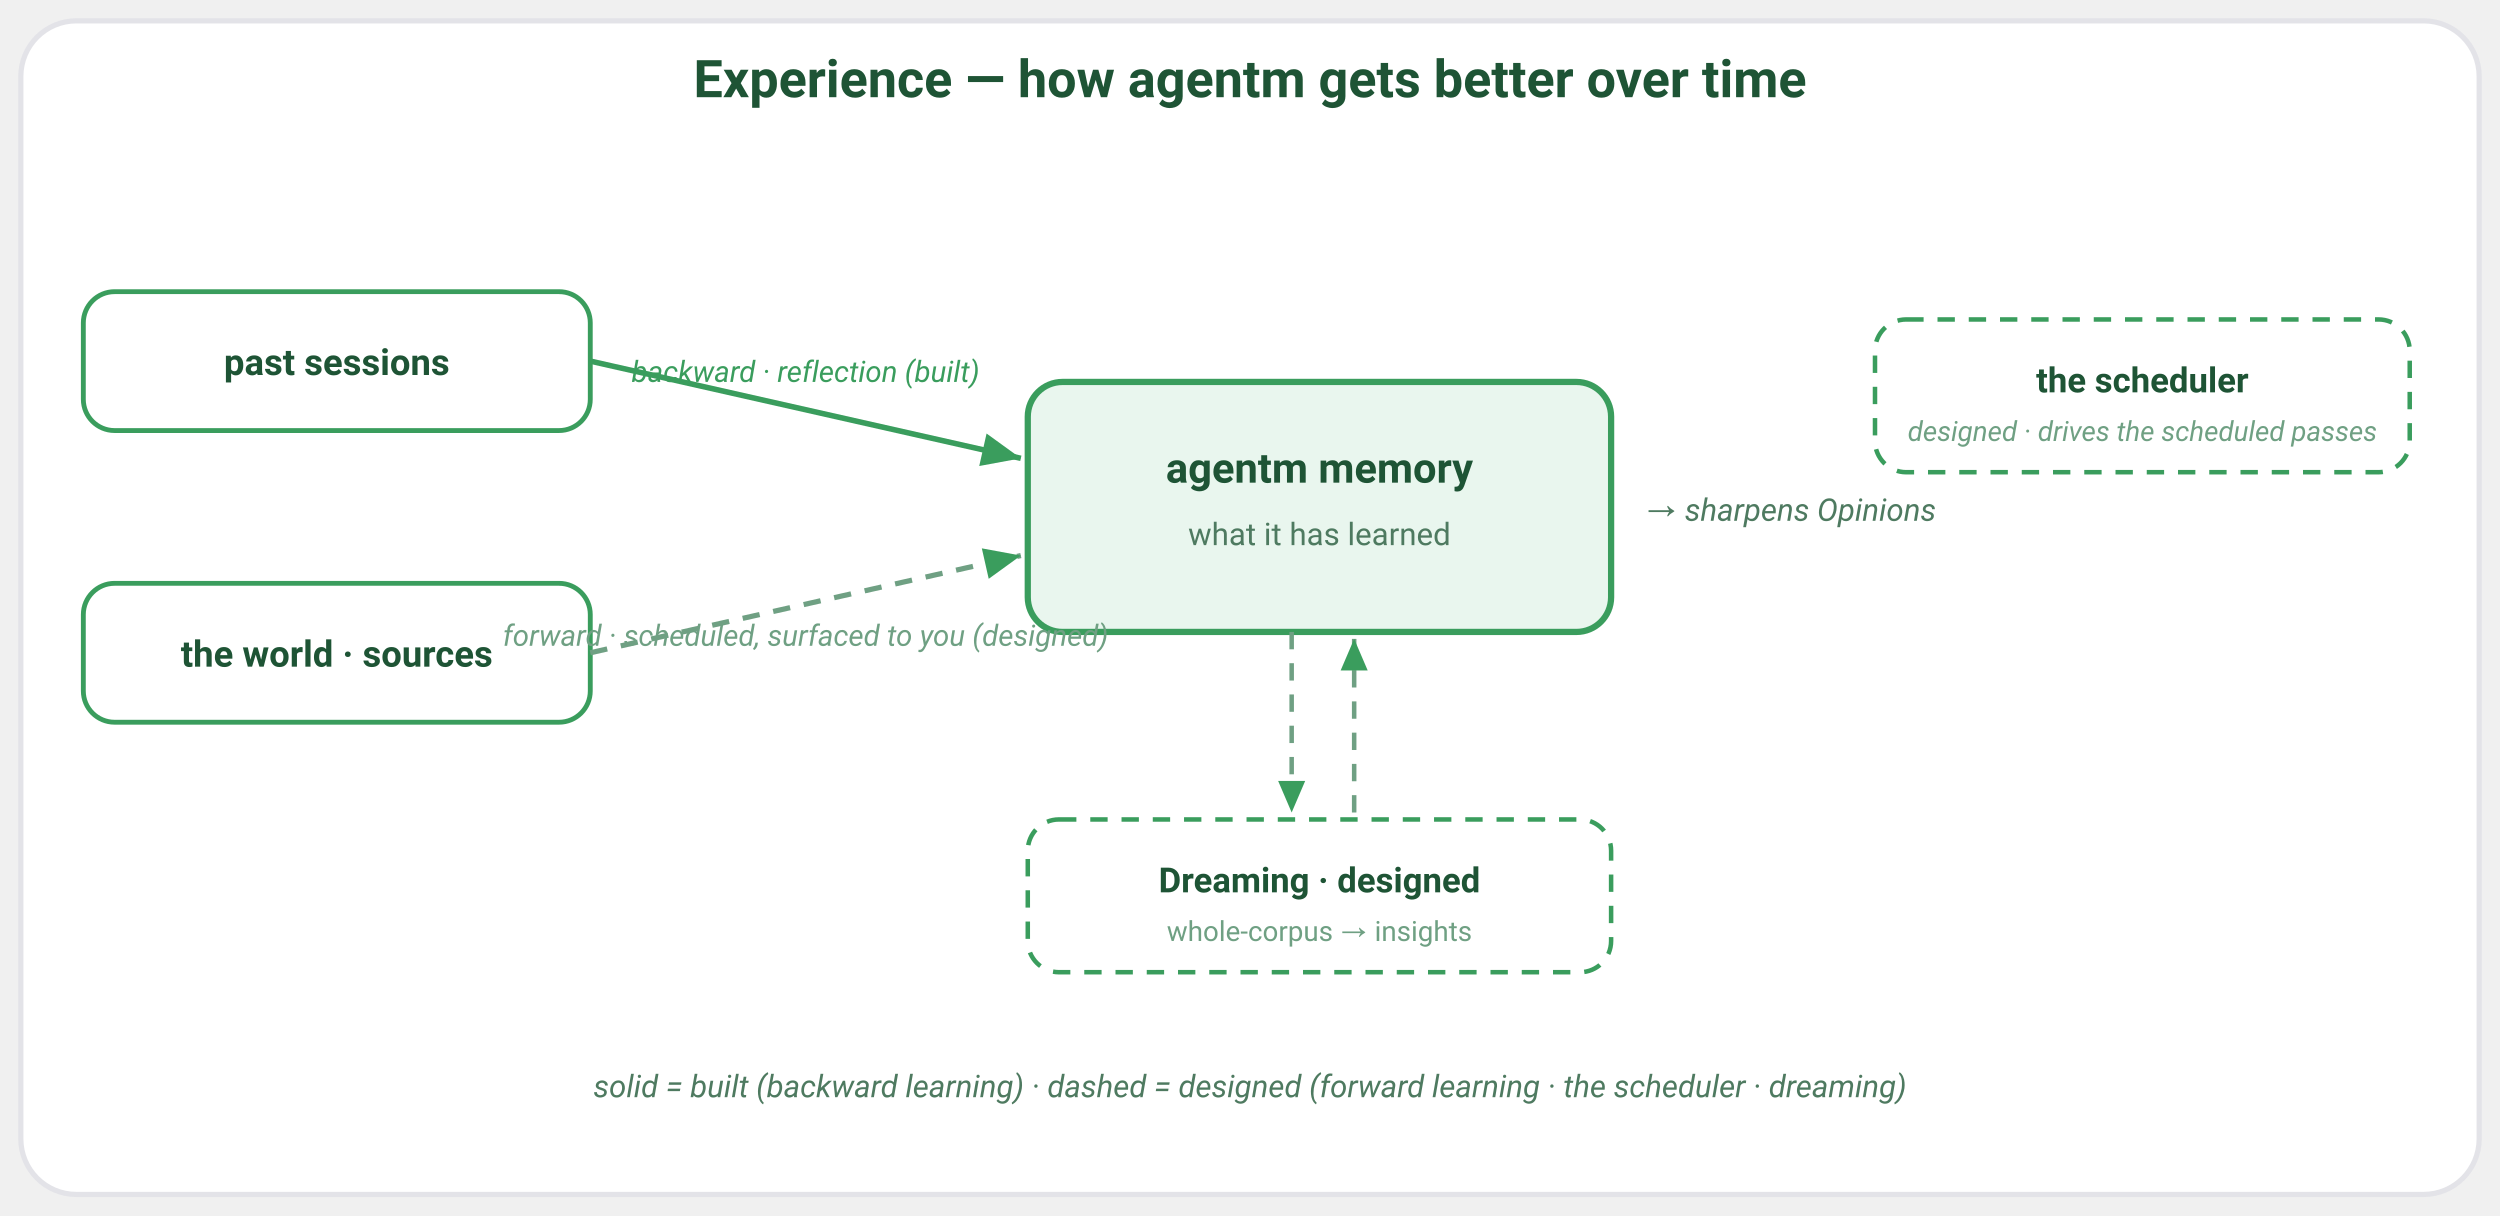
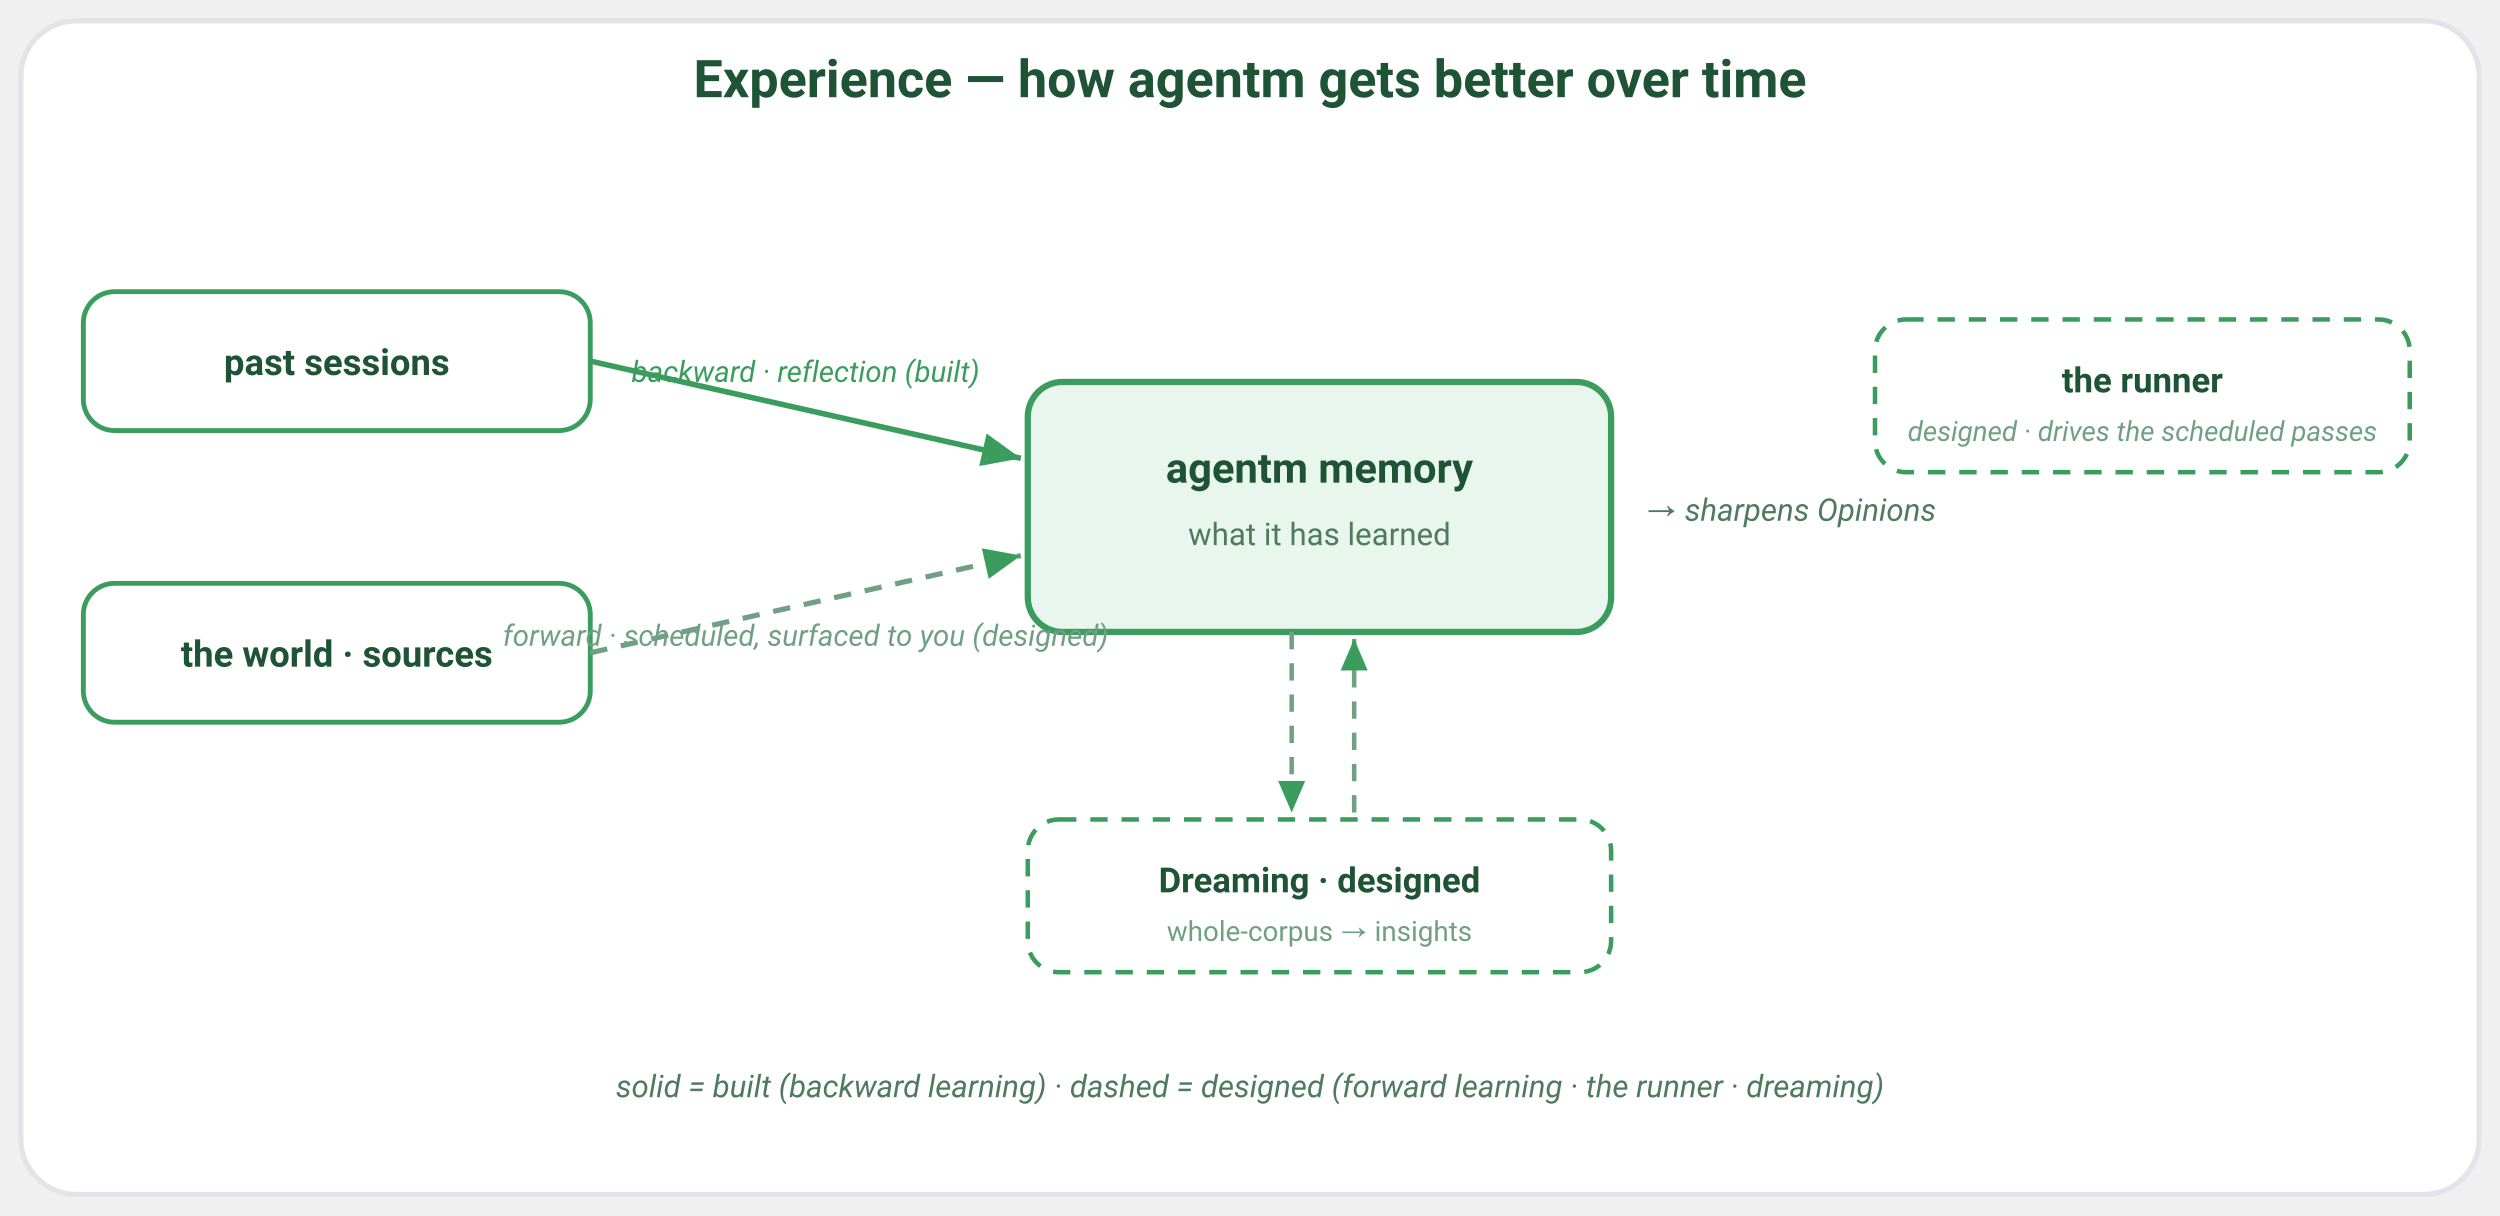
<svg xmlns="http://www.w3.org/2000/svg" viewBox="0 0 720 350" font-family="-apple-system, BlinkMacSystemFont, 'Segoe UI', Roboto, Helvetica, Arial, sans-serif">
  <defs>
    <marker id="eb" markerWidth="9" markerHeight="9" refX="7" refY="3" orient="auto">
      <path d="M0,0 L7,3 L0,6 Z" fill="#3A9D5D" />
    </marker>
  </defs>
  <rect x="6" y="6" width="708" height="338" rx="16" fill="#ffffff" stroke="#E3E3E8" stroke-width="1.5" />
  <text x="360" y="28" text-anchor="middle" font-size="15" font-weight="700" fill="#1E5435">Experience — how agentm gets better over time</text>
  <rect x="24" y="84" width="146" height="40" rx="9" fill="#ffffff" stroke="#3A9D5D" stroke-width="1.4" />
  <text x="97" y="108" text-anchor="middle" font-size="10.5" font-weight="700" fill="#1E5435">past sessions</text>
  <rect x="24" y="168" width="146" height="40" rx="9" fill="#ffffff" stroke="#3A9D5D" stroke-width="1.4" />
  <text x="97" y="192" text-anchor="middle" font-size="10.5" font-weight="700" fill="#1E5435">the world · sources</text>
  <rect x="296" y="110" width="168" height="72" rx="10" fill="#E9F6EE" stroke="#3A9D5D" stroke-width="1.8" />
  <text x="380" y="139" text-anchor="middle" font-size="12" font-weight="700" fill="#1E5435">agentm memory</text>
  <text x="380" y="157" text-anchor="middle" font-size="9" fill="#4E7A60">what it has learned</text>
  <path d="M170,104 L294,132" fill="none" stroke="#3A9D5D" stroke-width="1.6" marker-end="url(#eb)" />
  <text x="232" y="110" text-anchor="middle" font-size="8.5" font-style="italic" fill="#3A9D5D">backward · reflection (built)</text>
  <path d="M170,188 L294,160" fill="none" stroke="#6FA083" stroke-width="1.5" stroke-dasharray="5 4" marker-end="url(#eb)" />
  <text x="232" y="186" text-anchor="middle" font-size="8.5" font-style="italic" fill="#6FA083">forward · scheduled, surfaced to you (designed)</text>
  <text x="474" y="150" text-anchor="start" font-size="9" font-style="italic" fill="#4E7A60">→ sharpens Opinions</text>
  <rect x="540" y="92" width="154" height="44" rx="9" fill="#ffffff" stroke="#3A9D5D" stroke-width="1.3" stroke-dasharray="5 4" />
-   <text x="617" y="113" text-anchor="middle" font-size="10" font-weight="700" fill="#1E5435">the scheduler</text>
+   <text x="617" y="113" text-anchor="middle" font-size="10" font-weight="700" fill="#1E5435">the runner</text>
  <text x="617" y="127" text-anchor="middle" font-size="8" font-style="italic" fill="#6FA083">designed · drives the scheduled passes</text>
  <rect x="296" y="236" width="168" height="44" rx="9" fill="#ffffff" stroke="#3A9D5D" stroke-width="1.3" stroke-dasharray="5 4" />
  <text x="380" y="257" text-anchor="middle" font-size="10" font-weight="700" fill="#1E5435">Dreaming · designed</text>
  <text x="380" y="271" text-anchor="middle" font-size="8" fill="#6FA083">whole-corpus → insights</text>
  <path d="M372,182 L372,234" fill="none" stroke="#6FA083" stroke-width="1.3" stroke-dasharray="5 4" marker-end="url(#eb)" />
  <path d="M390,234 L390,184" fill="none" stroke="#6FA083" stroke-width="1.3" stroke-dasharray="5 4" marker-end="url(#eb)" />
-   <text x="360" y="316" text-anchor="middle" font-size="9" font-style="italic" fill="#4E7A60">solid = built (backward learning) · dashed = designed (forward learning · the scheduler · dreaming)</text>
+   <text x="360" y="316" text-anchor="middle" font-size="9" font-style="italic" fill="#4E7A60">solid = built (backward learning) · dashed = designed (forward learning · the runner · dreaming)</text>
</svg>
